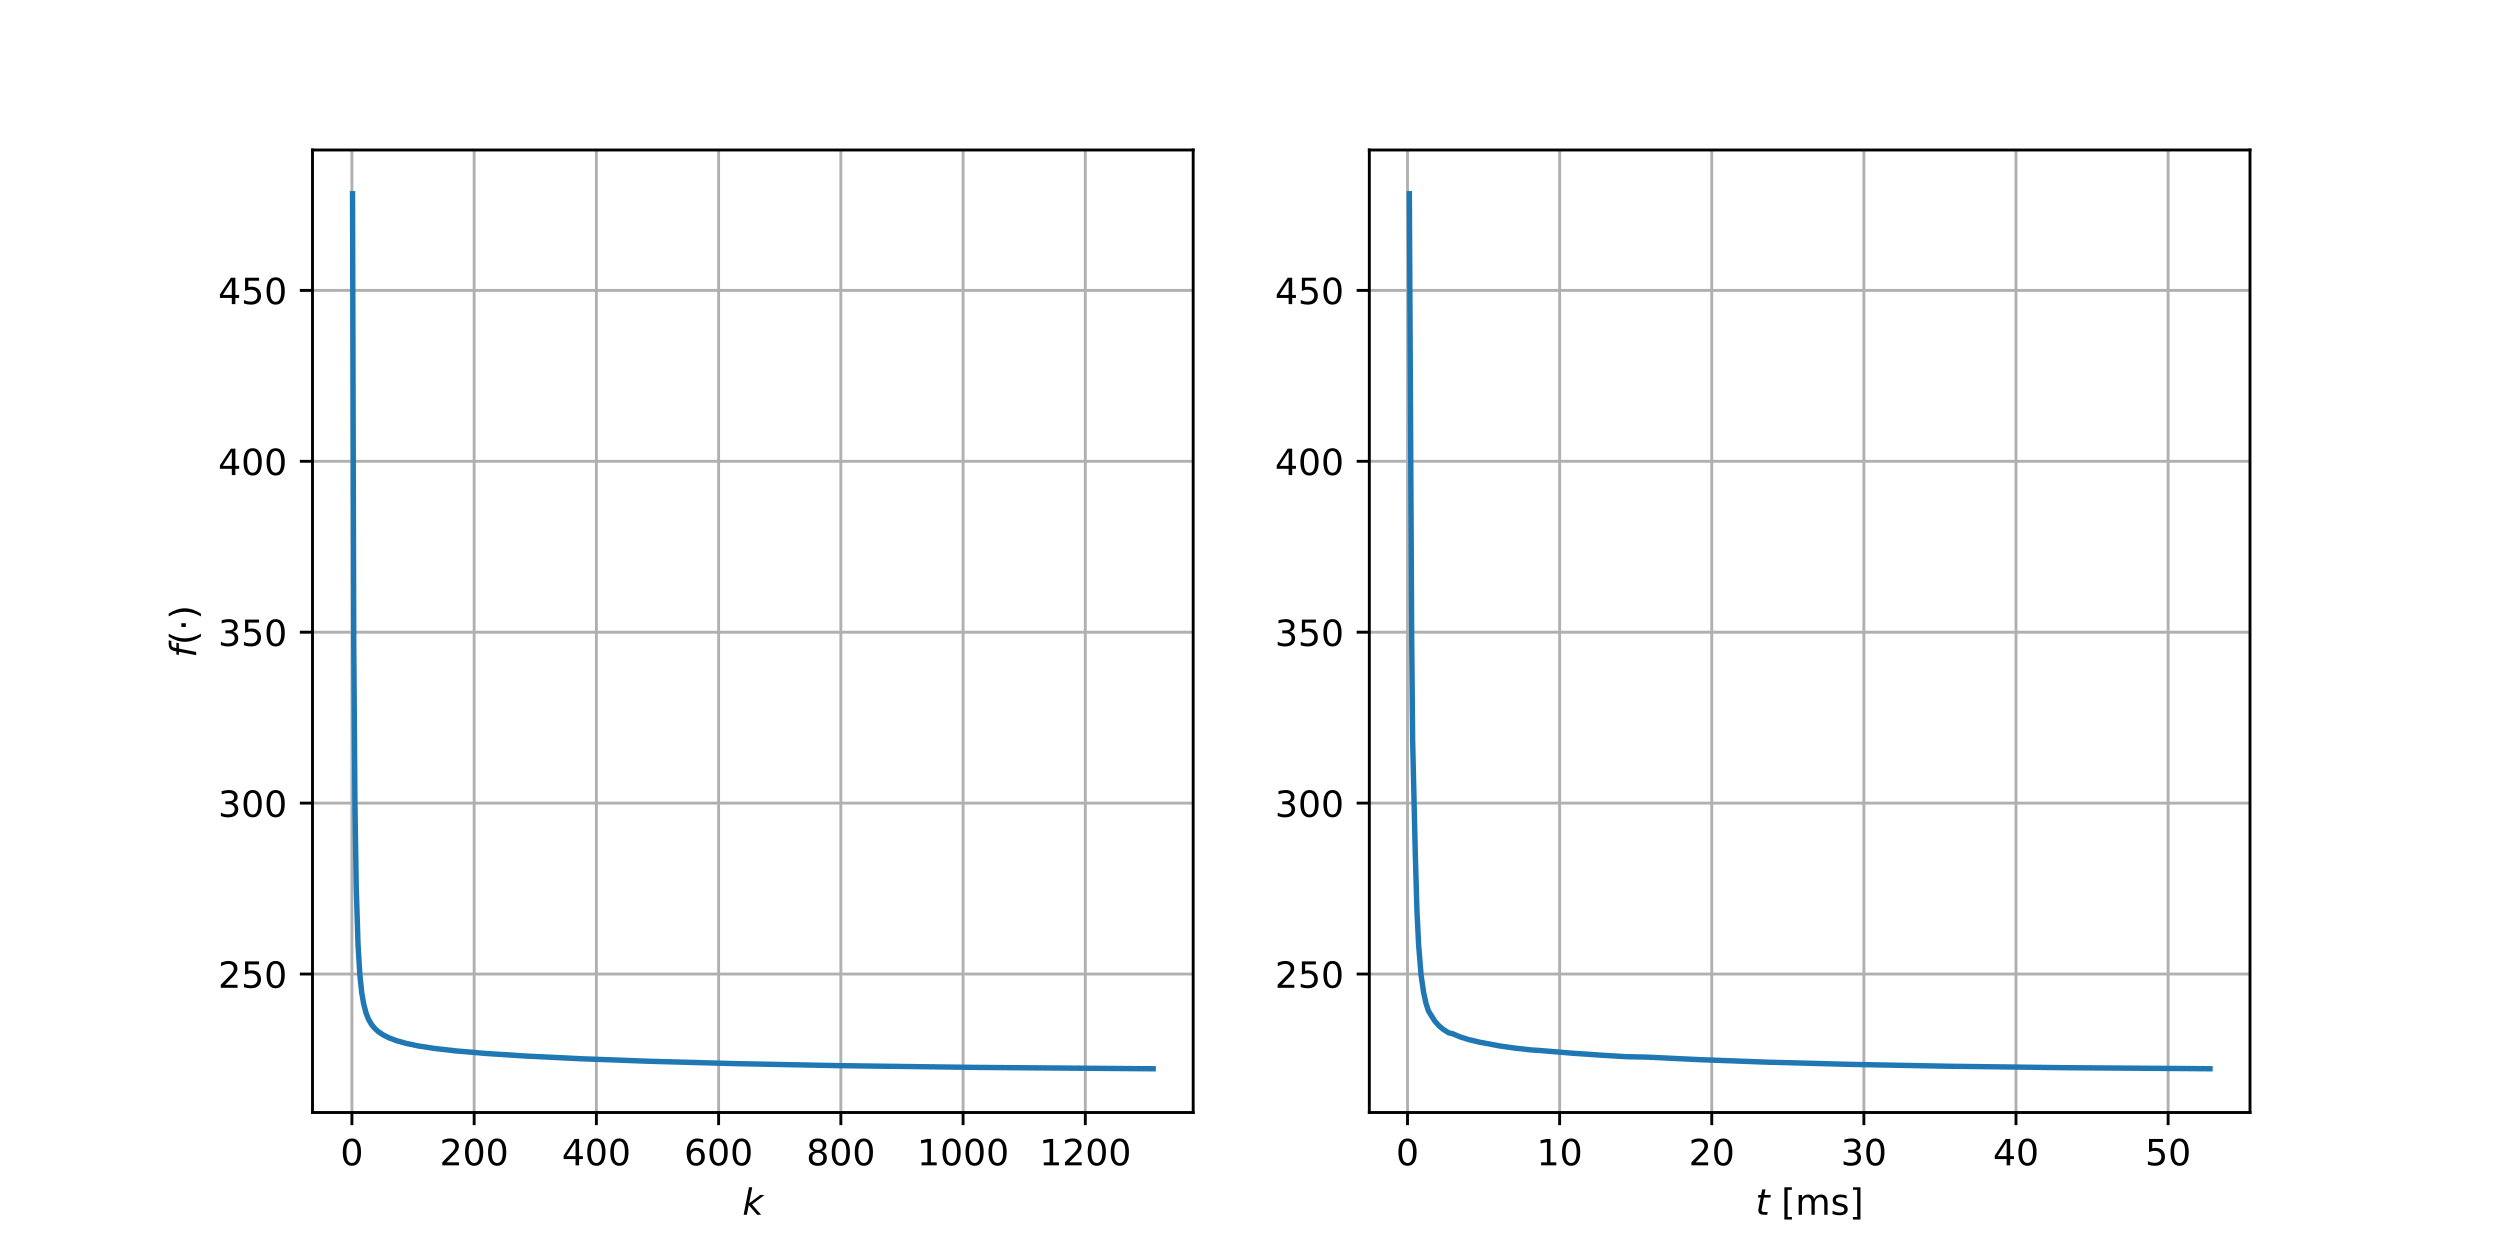
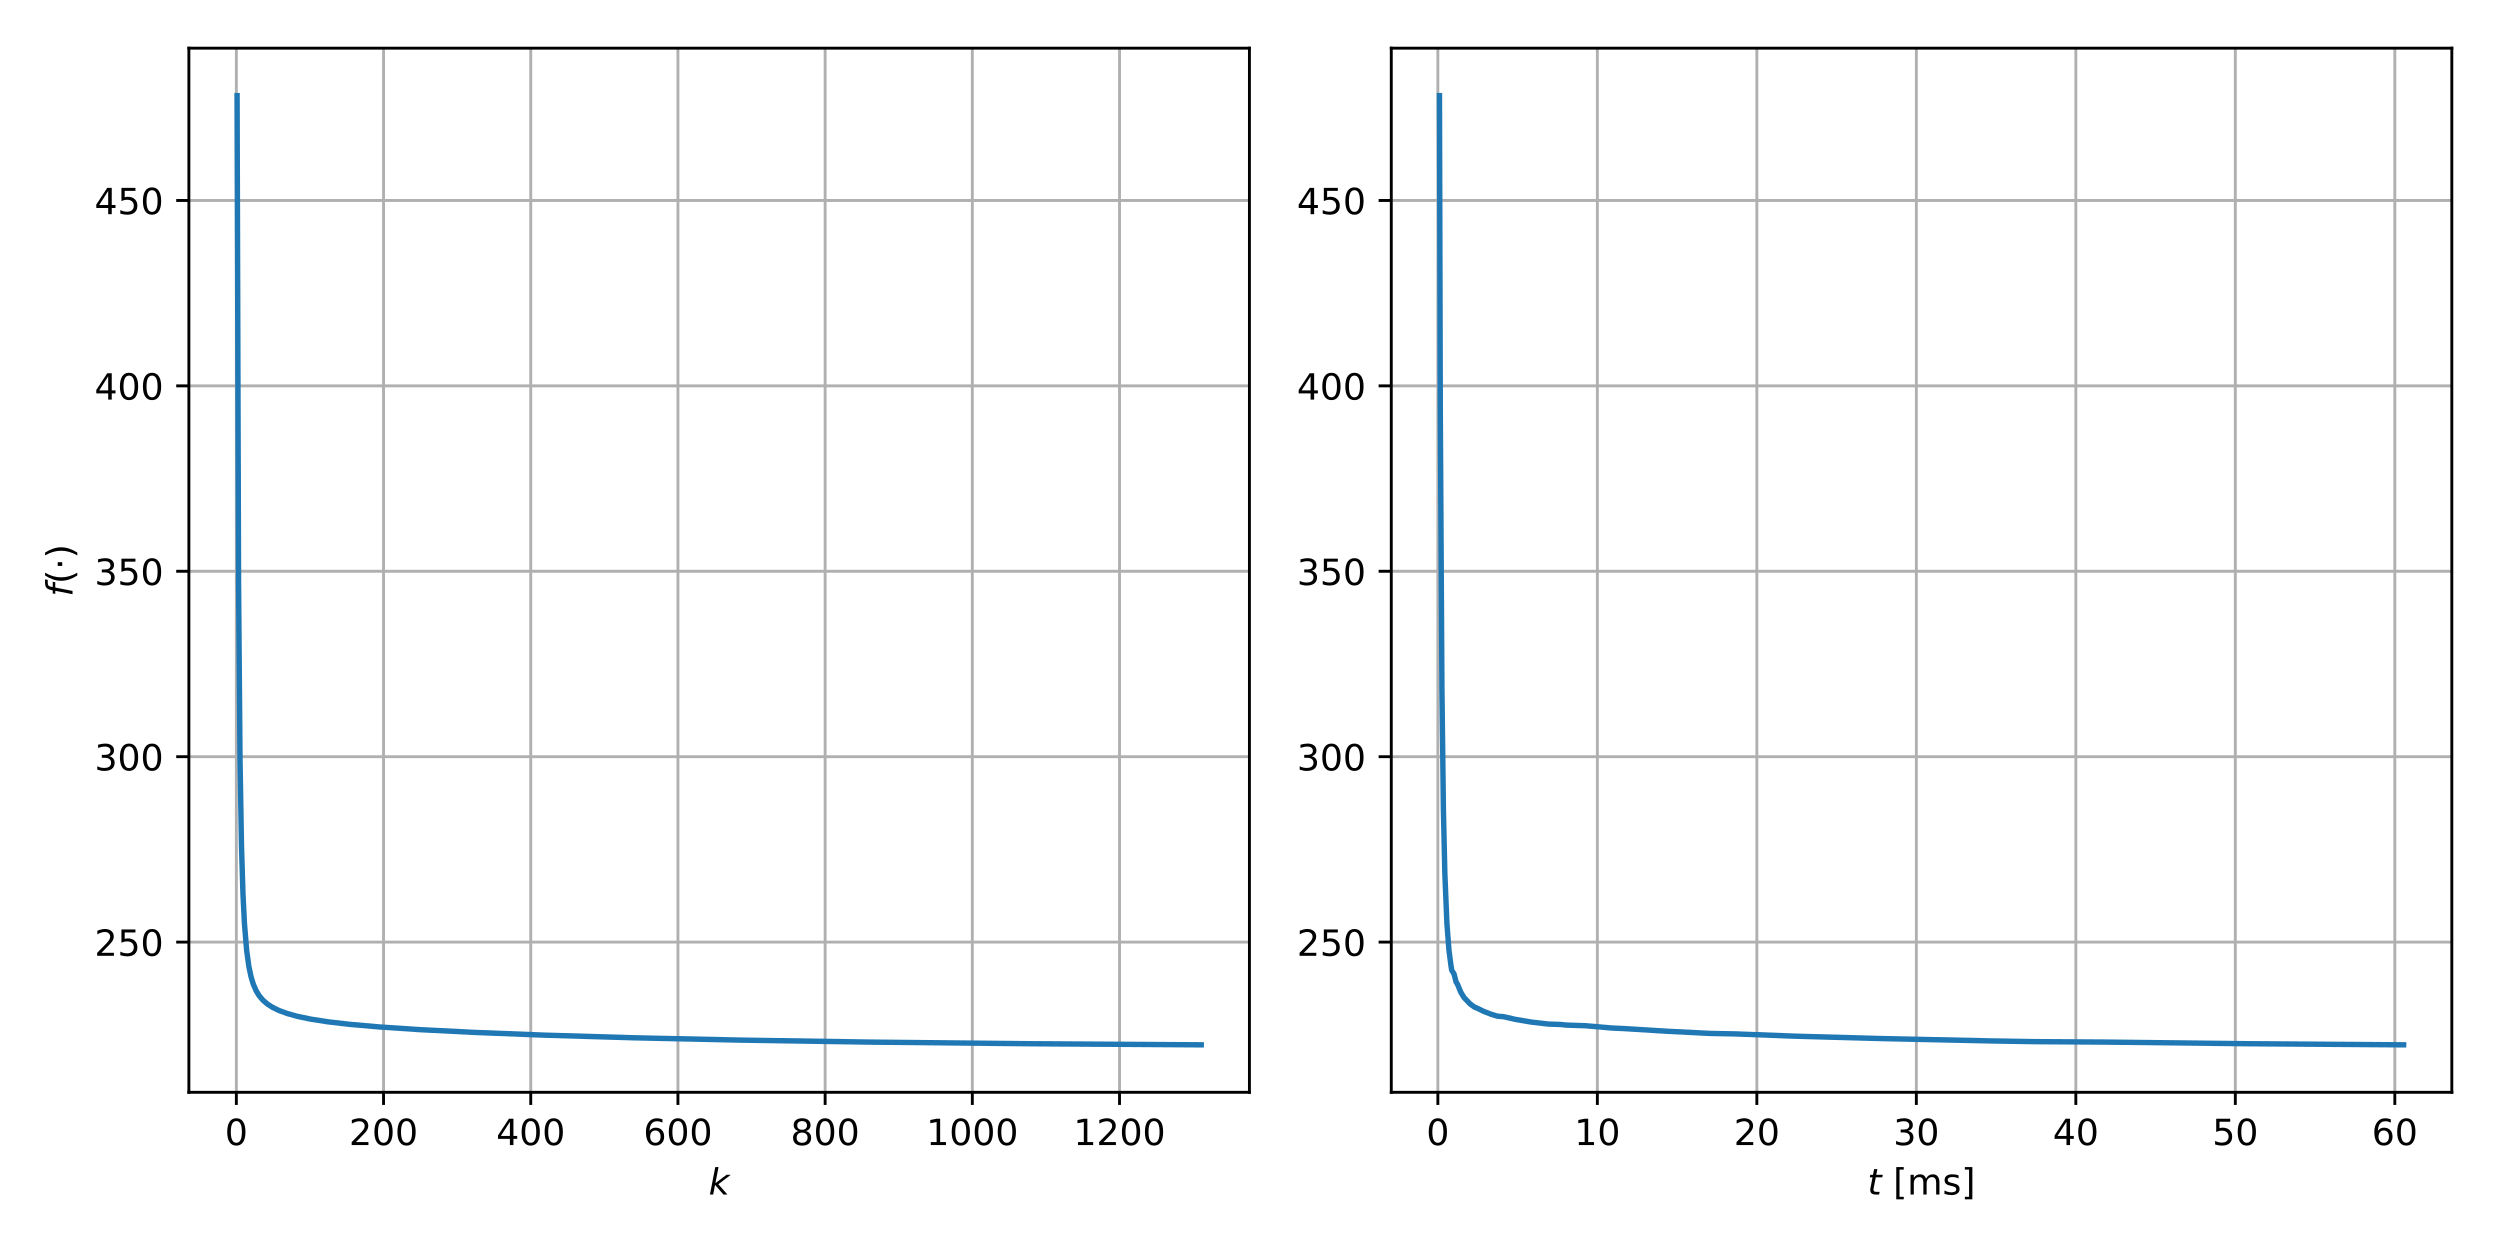
<svg xmlns="http://www.w3.org/2000/svg" xmlns:xlink="http://www.w3.org/1999/xlink" height="345.6pt" version="1.1" viewBox="0 0 691.2 345.6" width="691.2pt">
  <defs>
    <style type="text/css">
*{stroke-linecap:butt;stroke-linejoin:round;}
  </style>
  </defs>
  <g id="figure_1">
    <g id="patch_1">
      <path d="M 0 345.6  L 691.2 345.6  L 691.2 0  L 0 0  z " style="fill:#ffffff;" />
    </g>
    <g id="axes_1">
      <g id="patch_2">
-         <path d="M 86.4 307.584  L 329.891 307.584  L 329.891 41.472  L 86.4 41.472  z " style="fill:#ffffff;" />
+         <path d="M 52.22 301.998  L 345.44 301.998  L 345.44 13.32  L 52.22 13.32  z " style="fill:#ffffff;" />
      </g>
      <g id="matplotlib.axis_1">
        <g id="xtick_1">
          <g id="line2d_1">
-             <path clip-path="url(#p6aaa738e5e)" d="M 97.299 307.584  L 97.299 41.472  " style="fill:none;stroke:#b0b0b0;stroke-linecap:square;stroke-width:0.8;" />
+             <path clip-path="url(#p0665c35a1c)" d="M 65.345 301.998  L 65.345 13.32  " style="fill:none;stroke:#b0b0b0;stroke-linecap:square;stroke-width:0.8;" />
          </g>
          <g id="line2d_2">
            <defs>
-               <path d="M 0 0  L 0 3.5  " id="m0c2a66b9ca" style="stroke:#000000;stroke-width:0.8;" />
-             </defs>
-             <g>
-               <use style="stroke:#000000;stroke-width:0.8;" x="97.299" xlink:href="#m0c2a66b9ca" y="307.584" />
+               <path d="M 0 0  L 0 3.5  " id="mde5b000bc6" style="stroke:#000000;stroke-width:0.8;" />
+             </defs>
+             <g>
+               <use style="stroke:#000000;stroke-width:0.8;" x="65.345" xlink:href="#mde5b000bc6" y="301.998" />
            </g>
          </g>
          <g id="text_1">
            <defs>
              <path d="M 31.781 66.406  Q 24.172 66.406 20.328 58.906  Q 16.5 51.422 16.5 36.375  Q 16.5 21.391 20.328 13.891  Q 24.172 6.391 31.781 6.391  Q 39.453 6.391 43.281 13.891  Q 47.125 21.391 47.125 36.375  Q 47.125 51.422 43.281 58.906  Q 39.453 66.406 31.781 66.406  z M 31.781 74.219  Q 44.047 74.219 50.516 64.516  Q 56.984 54.828 56.984 36.375  Q 56.984 17.969 50.516 8.266  Q 44.047 -1.422 31.781 -1.422  Q 19.531 -1.422 13.062 8.266  Q 6.594 17.969 6.594 36.375  Q 6.594 54.828 13.062 64.516  Q 19.531 74.219 31.781 74.219  z " id="DejaVuSans-48" />
            </defs>
-             <g transform="translate(94.11755 322.1824)scale(0.1 -0.1)">
+             <g transform="translate(62.16345 316.5959)scale(0.1 -0.1)">
              <use xlink:href="#DejaVuSans-48" />
            </g>
          </g>
        </g>
        <g id="xtick_2">
          <g id="line2d_3">
-             <path clip-path="url(#p6aaa738e5e)" d="M 131.094 307.584  L 131.094 41.472  " style="fill:none;stroke:#b0b0b0;stroke-linecap:square;stroke-width:0.8;" />
+             <path clip-path="url(#p0665c35a1c)" d="M 106.041 301.998  L 106.041 13.32  " style="fill:none;stroke:#b0b0b0;stroke-linecap:square;stroke-width:0.8;" />
          </g>
          <g id="line2d_4">
            <g>
-               <use style="stroke:#000000;stroke-width:0.8;" x="131.094" xlink:href="#m0c2a66b9ca" y="307.584" />
+               <use style="stroke:#000000;stroke-width:0.8;" x="106.041" xlink:href="#mde5b000bc6" y="301.998" />
            </g>
          </g>
          <g id="text_2">
            <defs>
              <path d="M 19.188 8.297  L 53.609 8.297  L 53.609 0  L 7.328 0  L 7.328 8.297  Q 12.938 14.109 22.625 23.891  Q 32.328 33.688 34.812 36.531  Q 39.547 41.844 41.422 45.531  Q 43.312 49.219 43.312 52.781  Q 43.312 58.594 39.234 62.25  Q 35.156 65.922 28.609 65.922  Q 23.969 65.922 18.812 64.312  Q 13.672 62.703 7.812 59.422  L 7.812 69.391  Q 13.766 71.781 18.938 73  Q 24.125 74.219 28.422 74.219  Q 39.75 74.219 46.484 68.547  Q 53.219 62.891 53.219 53.422  Q 53.219 48.922 51.531 44.891  Q 49.859 40.875 45.406 35.406  Q 44.188 33.984 37.641 27.219  Q 31.109 20.453 19.188 8.297  z " id="DejaVuSans-50" />
            </defs>
-             <g transform="translate(121.5498 322.1824)scale(0.1 -0.1)">
+             <g transform="translate(96.49769 316.5959)scale(0.1 -0.1)">
              <use xlink:href="#DejaVuSans-50" />
              <use x="63.623" xlink:href="#DejaVuSans-48" />
              <use x="127.246" xlink:href="#DejaVuSans-48" />
            </g>
          </g>
        </g>
        <g id="xtick_3">
          <g id="line2d_5">
-             <path clip-path="url(#p6aaa738e5e)" d="M 164.888 307.584  L 164.888 41.472  " style="fill:none;stroke:#b0b0b0;stroke-linecap:square;stroke-width:0.8;" />
+             <path clip-path="url(#p0665c35a1c)" d="M 146.738 301.998  L 146.738 13.32  " style="fill:none;stroke:#b0b0b0;stroke-linecap:square;stroke-width:0.8;" />
          </g>
          <g id="line2d_6">
            <g>
-               <use style="stroke:#000000;stroke-width:0.8;" x="164.888" xlink:href="#m0c2a66b9ca" y="307.584" />
+               <use style="stroke:#000000;stroke-width:0.8;" x="146.738" xlink:href="#mde5b000bc6" y="301.998" />
            </g>
          </g>
          <g id="text_3">
            <defs>
              <path d="M 37.797 64.312  L 12.891 25.391  L 37.797 25.391  z M 35.203 72.906  L 47.609 72.906  L 47.609 25.391  L 58.016 25.391  L 58.016 17.188  L 47.609 17.188  L 47.609 0  L 37.797 0  L 37.797 17.188  L 4.891 17.188  L 4.891 26.703  z " id="DejaVuSans-52" />
            </defs>
-             <g transform="translate(155.3445 322.1824)scale(0.1 -0.1)">
+             <g transform="translate(137.1944 316.5959)scale(0.1 -0.1)">
              <use xlink:href="#DejaVuSans-52" />
              <use x="63.623" xlink:href="#DejaVuSans-48" />
              <use x="127.246" xlink:href="#DejaVuSans-48" />
            </g>
          </g>
        </g>
        <g id="xtick_4">
          <g id="line2d_7">
-             <path clip-path="url(#p6aaa738e5e)" d="M 198.683 307.584  L 198.683 41.472  " style="fill:none;stroke:#b0b0b0;stroke-linecap:square;stroke-width:0.8;" />
+             <path clip-path="url(#p0665c35a1c)" d="M 187.435 301.998  L 187.435 13.32  " style="fill:none;stroke:#b0b0b0;stroke-linecap:square;stroke-width:0.8;" />
          </g>
          <g id="line2d_8">
            <g>
-               <use style="stroke:#000000;stroke-width:0.8;" x="198.683" xlink:href="#m0c2a66b9ca" y="307.584" />
+               <use style="stroke:#000000;stroke-width:0.8;" x="187.435" xlink:href="#mde5b000bc6" y="301.998" />
            </g>
          </g>
          <g id="text_4">
            <defs>
              <path d="M 33.016 40.375  Q 26.375 40.375 22.484 35.828  Q 18.609 31.297 18.609 23.391  Q 18.609 15.531 22.484 10.953  Q 26.375 6.391 33.016 6.391  Q 39.656 6.391 43.531 10.953  Q 47.406 15.531 47.406 23.391  Q 47.406 31.297 43.531 35.828  Q 39.656 40.375 33.016 40.375  z M 52.594 71.297  L 52.594 62.312  Q 48.875 64.062 45.094 64.984  Q 41.312 65.922 37.594 65.922  Q 27.828 65.922 22.672 59.328  Q 17.531 52.734 16.797 39.406  Q 19.672 43.656 24.016 45.922  Q 28.375 48.188 33.594 48.188  Q 44.578 48.188 50.953 41.516  Q 57.328 34.859 57.328 23.391  Q 57.328 12.156 50.688 5.359  Q 44.047 -1.422 33.016 -1.422  Q 20.359 -1.422 13.672 8.266  Q 6.984 17.969 6.984 36.375  Q 6.984 53.656 15.188 63.938  Q 23.391 74.219 37.203 74.219  Q 40.922 74.219 44.703 73.484  Q 48.484 72.75 52.594 71.297  z " id="DejaVuSans-54" />
            </defs>
-             <g transform="translate(189.1392 322.1824)scale(0.1 -0.1)">
+             <g transform="translate(177.8912 316.5959)scale(0.1 -0.1)">
              <use xlink:href="#DejaVuSans-54" />
              <use x="63.623" xlink:href="#DejaVuSans-48" />
              <use x="127.246" xlink:href="#DejaVuSans-48" />
            </g>
          </g>
        </g>
        <g id="xtick_5">
          <g id="line2d_9">
-             <path clip-path="url(#p6aaa738e5e)" d="M 232.478 307.584  L 232.478 41.472  " style="fill:none;stroke:#b0b0b0;stroke-linecap:square;stroke-width:0.8;" />
+             <path clip-path="url(#p0665c35a1c)" d="M 228.132 301.998  L 228.132 13.32  " style="fill:none;stroke:#b0b0b0;stroke-linecap:square;stroke-width:0.8;" />
          </g>
          <g id="line2d_10">
            <g>
-               <use style="stroke:#000000;stroke-width:0.8;" x="232.478" xlink:href="#m0c2a66b9ca" y="307.584" />
+               <use style="stroke:#000000;stroke-width:0.8;" x="228.132" xlink:href="#mde5b000bc6" y="301.998" />
            </g>
          </g>
          <g id="text_5">
            <defs>
              <path d="M 31.781 34.625  Q 24.75 34.625 20.719 30.859  Q 16.703 27.094 16.703 20.516  Q 16.703 13.922 20.719 10.156  Q 24.75 6.391 31.781 6.391  Q 38.812 6.391 42.859 10.172  Q 46.922 13.969 46.922 20.516  Q 46.922 27.094 42.891 30.859  Q 38.875 34.625 31.781 34.625  z M 21.922 38.812  Q 15.578 40.375 12.031 44.719  Q 8.5 49.078 8.5 55.328  Q 8.5 64.062 14.719 69.141  Q 20.953 74.219 31.781 74.219  Q 42.672 74.219 48.875 69.141  Q 55.078 64.062 55.078 55.328  Q 55.078 49.078 51.531 44.719  Q 48 40.375 41.703 38.812  Q 48.828 37.156 52.797 32.312  Q 56.781 27.484 56.781 20.516  Q 56.781 9.906 50.312 4.234  Q 43.844 -1.422 31.781 -1.422  Q 19.734 -1.422 13.25 4.234  Q 6.781 9.906 6.781 20.516  Q 6.781 27.484 10.781 32.312  Q 14.797 37.156 21.922 38.812  z M 18.312 54.391  Q 18.312 48.734 21.844 45.562  Q 25.391 42.391 31.781 42.391  Q 38.141 42.391 41.719 45.562  Q 45.312 48.734 45.312 54.391  Q 45.312 60.062 41.719 63.234  Q 38.141 66.406 31.781 66.406  Q 25.391 66.406 21.844 63.234  Q 18.312 60.062 18.312 54.391  z " id="DejaVuSans-56" />
            </defs>
-             <g transform="translate(222.9339 322.1824)scale(0.1 -0.1)">
+             <g transform="translate(218.5879 316.5959)scale(0.1 -0.1)">
              <use xlink:href="#DejaVuSans-56" />
              <use x="63.623" xlink:href="#DejaVuSans-48" />
              <use x="127.246" xlink:href="#DejaVuSans-48" />
            </g>
          </g>
        </g>
        <g id="xtick_6">
          <g id="line2d_11">
-             <path clip-path="url(#p6aaa738e5e)" d="M 266.272 307.584  L 266.272 41.472  " style="fill:none;stroke:#b0b0b0;stroke-linecap:square;stroke-width:0.8;" />
+             <path clip-path="url(#p0665c35a1c)" d="M 268.828 301.998  L 268.828 13.32  " style="fill:none;stroke:#b0b0b0;stroke-linecap:square;stroke-width:0.8;" />
          </g>
          <g id="line2d_12">
            <g>
-               <use style="stroke:#000000;stroke-width:0.8;" x="266.272" xlink:href="#m0c2a66b9ca" y="307.584" />
+               <use style="stroke:#000000;stroke-width:0.8;" x="268.828" xlink:href="#mde5b000bc6" y="301.998" />
            </g>
          </g>
          <g id="text_6">
            <defs>
              <path d="M 12.406 8.297  L 28.516 8.297  L 28.516 63.922  L 10.984 60.406  L 10.984 69.391  L 28.422 72.906  L 38.281 72.906  L 38.281 8.297  L 54.391 8.297  L 54.391 0  L 12.406 0  z " id="DejaVuSans-49" />
            </defs>
-             <g transform="translate(253.5474 322.1824)scale(0.1 -0.1)">
+             <g transform="translate(256.1034 316.5959)scale(0.1 -0.1)">
              <use xlink:href="#DejaVuSans-49" />
              <use x="63.623" xlink:href="#DejaVuSans-48" />
              <use x="127.246" xlink:href="#DejaVuSans-48" />
              <use x="190.869" xlink:href="#DejaVuSans-48" />
            </g>
          </g>
        </g>
        <g id="xtick_7">
          <g id="line2d_13">
-             <path clip-path="url(#p6aaa738e5e)" d="M 300.067 307.584  L 300.067 41.472  " style="fill:none;stroke:#b0b0b0;stroke-linecap:square;stroke-width:0.8;" />
+             <path clip-path="url(#p0665c35a1c)" d="M 309.525 301.998  L 309.525 13.32  " style="fill:none;stroke:#b0b0b0;stroke-linecap:square;stroke-width:0.8;" />
          </g>
          <g id="line2d_14">
            <g>
-               <use style="stroke:#000000;stroke-width:0.8;" x="300.067" xlink:href="#m0c2a66b9ca" y="307.584" />
+               <use style="stroke:#000000;stroke-width:0.8;" x="309.525" xlink:href="#mde5b000bc6" y="301.998" />
            </g>
          </g>
          <g id="text_7">
-             <g transform="translate(287.3421 322.1824)scale(0.1 -0.1)">
+             <g transform="translate(296.8001 316.5959)scale(0.1 -0.1)">
              <use xlink:href="#DejaVuSans-49" />
              <use x="63.623" xlink:href="#DejaVuSans-50" />
              <use x="127.246" xlink:href="#DejaVuSans-48" />
              <use x="190.869" xlink:href="#DejaVuSans-48" />
            </g>
          </g>
        </g>
        <g id="text_8">
          <defs>
            <path d="M 18.312 75.984  L 27.297 75.984  L 18.703 31.688  L 49.516 54.688  L 61.188 54.688  L 26.812 28.516  L 51.906 0  L 41.016 0  L 17.672 26.703  L 12.5 0  L 3.516 0  z " id="DejaVuSans-Oblique-107" />
          </defs>
-           <g transform="translate(205.2455 335.8606)scale(0.1 -0.1)">
+           <g transform="translate(195.93 330.2741)scale(0.1 -0.1)">
            <use transform="translate(0 0.015625)" xlink:href="#DejaVuSans-Oblique-107" />
          </g>
        </g>
      </g>
      <g id="matplotlib.axis_2">
        <g id="ytick_1">
          <g id="line2d_15">
-             <path clip-path="url(#p6aaa738e5e)" d="M 86.4 269.3  L 329.891 269.3  " style="fill:none;stroke:#b0b0b0;stroke-linecap:square;stroke-width:0.8;" />
+             <path clip-path="url(#p0665c35a1c)" d="M 52.22 260.467  L 345.44 260.467  " style="fill:none;stroke:#b0b0b0;stroke-linecap:square;stroke-width:0.8;" />
          </g>
          <g id="line2d_16">
            <defs>
-               <path d="M 0 0  L -3.5 0  " id="mc2296535ab" style="stroke:#000000;stroke-width:0.8;" />
-             </defs>
-             <g>
-               <use style="stroke:#000000;stroke-width:0.8;" x="86.4" xlink:href="#mc2296535ab" y="269.3" />
+               <path d="M 0 0  L -3.5 0  " id="m9644344193" style="stroke:#000000;stroke-width:0.8;" />
+             </defs>
+             <g>
+               <use style="stroke:#000000;stroke-width:0.8;" x="52.22" xlink:href="#m9644344193" y="260.467" />
            </g>
          </g>
          <g id="text_9">
            <defs>
              <path d="M 10.797 72.906  L 49.516 72.906  L 49.516 64.594  L 19.828 64.594  L 19.828 46.734  Q 21.969 47.469 24.109 47.828  Q 26.266 48.188 28.422 48.188  Q 40.625 48.188 47.75 41.5  Q 54.891 34.812 54.891 23.391  Q 54.891 11.625 47.562 5.094  Q 40.234 -1.422 26.906 -1.422  Q 22.312 -1.422 17.547 -0.641  Q 12.797 0.141 7.719 1.703  L 7.719 11.625  Q 12.109 9.234 16.797 8.062  Q 21.484 6.891 26.703 6.891  Q 35.156 6.891 40.078 11.328  Q 45.016 15.766 45.016 23.391  Q 45.016 31 40.078 35.438  Q 35.156 39.891 26.703 39.891  Q 22.75 39.891 18.812 39.016  Q 14.891 38.141 10.797 36.281  z " id="DejaVuSans-53" />
            </defs>
-             <g transform="translate(60.3125 273.0992)scale(0.1 -0.1)">
+             <g transform="translate(26.1325 264.2663)scale(0.1 -0.1)">
              <use xlink:href="#DejaVuSans-50" />
              <use x="63.623" xlink:href="#DejaVuSans-53" />
              <use x="127.246" xlink:href="#DejaVuSans-48" />
            </g>
          </g>
        </g>
        <g id="ytick_2">
          <g id="line2d_17">
-             <path clip-path="url(#p6aaa738e5e)" d="M 86.4 222.047  L 329.891 222.047  " style="fill:none;stroke:#b0b0b0;stroke-linecap:square;stroke-width:0.8;" />
+             <path clip-path="url(#p0665c35a1c)" d="M 52.22 209.207  L 345.44 209.207  " style="fill:none;stroke:#b0b0b0;stroke-linecap:square;stroke-width:0.8;" />
          </g>
          <g id="line2d_18">
            <g>
-               <use style="stroke:#000000;stroke-width:0.8;" x="86.4" xlink:href="#mc2296535ab" y="222.047" />
+               <use style="stroke:#000000;stroke-width:0.8;" x="52.22" xlink:href="#m9644344193" y="209.207" />
            </g>
          </g>
          <g id="text_10">
            <defs>
              <path d="M 40.578 39.312  Q 47.656 37.797 51.625 33  Q 55.609 28.219 55.609 21.188  Q 55.609 10.406 48.188 4.484  Q 40.766 -1.422 27.094 -1.422  Q 22.516 -1.422 17.656 -0.516  Q 12.797 0.391 7.625 2.203  L 7.625 11.719  Q 11.719 9.328 16.594 8.109  Q 21.484 6.891 26.812 6.891  Q 36.078 6.891 40.938 10.547  Q 45.797 14.203 45.797 21.188  Q 45.797 27.641 41.281 31.266  Q 36.766 34.906 28.719 34.906  L 20.219 34.906  L 20.219 43.016  L 29.109 43.016  Q 36.375 43.016 40.234 45.922  Q 44.094 48.828 44.094 54.297  Q 44.094 59.906 40.109 62.906  Q 36.141 65.922 28.719 65.922  Q 24.656 65.922 20.016 65.031  Q 15.375 64.156 9.812 62.312  L 9.812 71.094  Q 15.438 72.656 20.344 73.438  Q 25.25 74.219 29.594 74.219  Q 40.828 74.219 47.359 69.109  Q 53.906 64.016 53.906 55.328  Q 53.906 49.266 50.438 45.094  Q 46.969 40.922 40.578 39.312  z " id="DejaVuSans-51" />
            </defs>
-             <g transform="translate(60.3125 225.8458)scale(0.1 -0.1)">
+             <g transform="translate(26.1325 213.006)scale(0.1 -0.1)">
              <use xlink:href="#DejaVuSans-51" />
              <use x="63.623" xlink:href="#DejaVuSans-48" />
              <use x="127.246" xlink:href="#DejaVuSans-48" />
            </g>
          </g>
        </g>
        <g id="ytick_3">
          <g id="line2d_19">
-             <path clip-path="url(#p6aaa738e5e)" d="M 86.4 174.793  L 329.891 174.793  " style="fill:none;stroke:#b0b0b0;stroke-linecap:square;stroke-width:0.8;" />
+             <path clip-path="url(#p0665c35a1c)" d="M 52.22 157.946  L 345.44 157.946  " style="fill:none;stroke:#b0b0b0;stroke-linecap:square;stroke-width:0.8;" />
          </g>
          <g id="line2d_20">
            <g>
-               <use style="stroke:#000000;stroke-width:0.8;" x="86.4" xlink:href="#mc2296535ab" y="174.793" />
+               <use style="stroke:#000000;stroke-width:0.8;" x="52.22" xlink:href="#m9644344193" y="157.946" />
            </g>
          </g>
          <g id="text_11">
-             <g transform="translate(60.3125 178.5925)scale(0.1 -0.1)">
+             <g transform="translate(26.1325 161.7457)scale(0.1 -0.1)">
              <use xlink:href="#DejaVuSans-51" />
              <use x="63.623" xlink:href="#DejaVuSans-53" />
              <use x="127.246" xlink:href="#DejaVuSans-48" />
            </g>
          </g>
        </g>
        <g id="ytick_4">
          <g id="line2d_21">
-             <path clip-path="url(#p6aaa738e5e)" d="M 86.4 127.54  L 329.891 127.54  " style="fill:none;stroke:#b0b0b0;stroke-linecap:square;stroke-width:0.8;" />
+             <path clip-path="url(#p0665c35a1c)" d="M 52.22 106.686  L 345.44 106.686  " style="fill:none;stroke:#b0b0b0;stroke-linecap:square;stroke-width:0.8;" />
          </g>
          <g id="line2d_22">
            <g>
-               <use style="stroke:#000000;stroke-width:0.8;" x="86.4" xlink:href="#mc2296535ab" y="127.54" />
+               <use style="stroke:#000000;stroke-width:0.8;" x="52.22" xlink:href="#m9644344193" y="106.686" />
            </g>
          </g>
          <g id="text_12">
-             <g transform="translate(60.3125 131.3391)scale(0.1 -0.1)">
+             <g transform="translate(26.1325 110.4854)scale(0.1 -0.1)">
              <use xlink:href="#DejaVuSans-52" />
              <use x="63.623" xlink:href="#DejaVuSans-48" />
              <use x="127.246" xlink:href="#DejaVuSans-48" />
            </g>
          </g>
        </g>
        <g id="ytick_5">
          <g id="line2d_23">
-             <path clip-path="url(#p6aaa738e5e)" d="M 86.4 80.287  L 329.891 80.287  " style="fill:none;stroke:#b0b0b0;stroke-linecap:square;stroke-width:0.8;" />
+             <path clip-path="url(#p0665c35a1c)" d="M 52.22 55.426  L 345.44 55.426  " style="fill:none;stroke:#b0b0b0;stroke-linecap:square;stroke-width:0.8;" />
          </g>
          <g id="line2d_24">
            <g>
-               <use style="stroke:#000000;stroke-width:0.8;" x="86.4" xlink:href="#mc2296535ab" y="80.287" />
+               <use style="stroke:#000000;stroke-width:0.8;" x="52.22" xlink:href="#m9644344193" y="55.426" />
            </g>
          </g>
          <g id="text_13">
-             <g transform="translate(60.3125 84.08574)scale(0.1 -0.1)">
+             <g transform="translate(26.1325 59.22509)scale(0.1 -0.1)">
              <use xlink:href="#DejaVuSans-52" />
              <use x="63.623" xlink:href="#DejaVuSans-53" />
              <use x="127.246" xlink:href="#DejaVuSans-48" />
            </g>
          </g>
        </g>
        <g id="text_14">
          <defs>
            <path d="M 47.797 75.984  L 46.391 68.5  L 37.797 68.5  Q 32.906 68.5 30.688 66.578  Q 28.469 64.656 27.391 59.516  L 26.422 54.688  L 41.219 54.688  L 39.891 47.703  L 25.094 47.703  L 15.828 0  L 6.781 0  L 16.109 47.703  L 7.516 47.703  L 8.797 54.688  L 17.391 54.688  L 18.109 58.5  Q 19.969 68.172 24.625 72.078  Q 29.297 75.984 39.312 75.984  z " id="DejaVuSans-Oblique-102" />
            <path d="M 31 75.875  Q 24.469 64.656 21.281 53.656  Q 18.109 42.672 18.109 31.391  Q 18.109 20.125 21.312 9.062  Q 24.516 -2 31 -13.188  L 23.188 -13.188  Q 15.875 -1.703 12.234 9.375  Q 8.594 20.453 8.594 31.391  Q 8.594 42.281 12.203 53.312  Q 15.828 64.359 23.188 75.875  z " id="DejaVuSans-40" />
            <path d="M 10.688 40.922  L 21 40.922  L 21 28.516  L 10.688 28.516  z " id="DejaVuSans-8901" />
            <path d="M 8.016 75.875  L 15.828 75.875  Q 23.141 64.359 26.781 53.312  Q 30.422 42.281 30.422 31.391  Q 30.422 20.453 26.781 9.375  Q 23.141 -1.703 15.828 -13.188  L 8.016 -13.188  Q 14.5 -2 17.703 9.062  Q 20.906 20.125 20.906 31.391  Q 20.906 42.672 17.703 53.656  Q 14.5 64.656 8.016 75.875  z " id="DejaVuSans-41" />
          </defs>
-           <g transform="translate(54.23281 181.828)rotate(-90)scale(0.1 -0.1)">
+           <g transform="translate(20.05281 164.9588)rotate(-90)scale(0.1 -0.1)">
            <use transform="translate(0 0.015625)" xlink:href="#DejaVuSans-Oblique-102" />
            <use transform="translate(35.20508 0.015625)" xlink:href="#DejaVuSans-40" />
            <use transform="translate(74.21875 0.015625)" xlink:href="#DejaVuSans-8901" />
            <use transform="translate(106.0059 0.015625)" xlink:href="#DejaVuSans-41" />
          </g>
        </g>
      </g>
      <g id="line2d_25">
-         <path clip-path="url(#p6aaa738e5e)" d="M 97.468 53.568  L 97.806 177.627  L 98.144 222.897  L 98.482 244.812  L 98.989 261.22  L 99.495 269.534  L 100.002 274.344  L 100.509 277.396  L 101.185 280.021  L 101.861 281.747  L 102.706 283.223  L 103.551 284.269  L 104.565 285.2  L 105.916 286.119  L 107.606 286.968  L 109.634 287.73  L 112.337 288.49  L 115.717 289.194  L 120.11 289.873  L 126.024 290.553  L 134.135 291.249  L 145.287 291.971  L 160.326 292.709  L 179.589 293.422  L 203.414 294.073  L 232.478 294.636  L 268.469 295.101  L 314.768 295.465  L 318.823 295.488  L 318.823 295.488  " style="fill:none;stroke:#1f77b4;stroke-linecap:square;stroke-width:1.5;" />
+         <path clip-path="url(#p0665c35a1c)" d="M 65.548 26.442  L 65.955 161.021  L 66.362 210.129  L 66.769 233.903  L 67.176 247.169  L 67.583 255.332  L 68.193 262.756  L 68.804 267.199  L 69.414 270.091  L 70.025 272.098  L 70.839 273.97  L 71.653 275.296  L 72.67 276.505  L 73.891 277.566  L 75.315 278.49  L 77.147 279.385  L 79.385 280.21  L 82.234 281.004  L 85.897 281.769  L 90.577 282.5  L 96.681 283.212  L 104.821 283.927  L 116.012 284.672  L 131.07 285.438  L 150.604 286.2  L 175.022 286.922  L 204.731 287.569  L 240.748 288.122  L 285.311 288.575  L 332.112 288.876  L 332.112 288.876  " style="fill:none;stroke:#1f77b4;stroke-linecap:square;stroke-width:1.5;" />
      </g>
      <g id="patch_3">
-         <path d="M 86.4 307.584  L 86.4 41.472  " style="fill:none;stroke:#000000;stroke-linecap:square;stroke-linejoin:miter;stroke-width:0.8;" />
+         <path d="M 52.22 301.998  L 52.22 13.32  " style="fill:none;stroke:#000000;stroke-linecap:square;stroke-linejoin:miter;stroke-width:0.8;" />
      </g>
      <g id="patch_4">
-         <path d="M 329.891 307.584  L 329.891 41.472  " style="fill:none;stroke:#000000;stroke-linecap:square;stroke-linejoin:miter;stroke-width:0.8;" />
+         <path d="M 345.44 301.998  L 345.44 13.32  " style="fill:none;stroke:#000000;stroke-linecap:square;stroke-linejoin:miter;stroke-width:0.8;" />
      </g>
      <g id="patch_5">
-         <path d="M 86.4 307.584  L 329.891 307.584  " style="fill:none;stroke:#000000;stroke-linecap:square;stroke-linejoin:miter;stroke-width:0.8;" />
+         <path d="M 52.22 301.998  L 345.44 301.998  " style="fill:none;stroke:#000000;stroke-linecap:square;stroke-linejoin:miter;stroke-width:0.8;" />
      </g>
      <g id="patch_6">
-         <path d="M 86.4 41.472  L 329.891 41.472  " style="fill:none;stroke:#000000;stroke-linecap:square;stroke-linejoin:miter;stroke-width:0.8;" />
+         <path d="M 52.22 13.32  L 345.44 13.32  " style="fill:none;stroke:#000000;stroke-linecap:square;stroke-linejoin:miter;stroke-width:0.8;" />
      </g>
    </g>
    <g id="axes_2">
      <g id="patch_7">
-         <path d="M 378.589 307.584  L 622.08 307.584  L 622.08 41.472  L 378.589 41.472  z " style="fill:#ffffff;" />
+         <path d="M 384.66 301.998  L 677.88 301.998  L 677.88 13.32  L 384.66 13.32  z " style="fill:#ffffff;" />
      </g>
      <g id="matplotlib.axis_3">
        <g id="xtick_8">
          <g id="line2d_26">
-             <path clip-path="url(#pe85ee4fc39)" d="M 389.15 307.584  L 389.15 41.472  " style="fill:none;stroke:#b0b0b0;stroke-linecap:square;stroke-width:0.8;" />
+             <path clip-path="url(#p29e0bd1958)" d="M 397.54 301.998  L 397.54 13.32  " style="fill:none;stroke:#b0b0b0;stroke-linecap:square;stroke-width:0.8;" />
          </g>
          <g id="line2d_27">
            <g>
-               <use style="stroke:#000000;stroke-width:0.8;" x="389.15" xlink:href="#m0c2a66b9ca" y="307.584" />
+               <use style="stroke:#000000;stroke-width:0.8;" x="397.54" xlink:href="#mde5b000bc6" y="301.998" />
            </g>
          </g>
          <g id="text_15">
-             <g transform="translate(385.9687 322.1824)scale(0.1 -0.1)">
+             <g transform="translate(394.3591 316.5959)scale(0.1 -0.1)">
              <use xlink:href="#DejaVuSans-48" />
            </g>
          </g>
        </g>
        <g id="xtick_9">
          <g id="line2d_28">
-             <path clip-path="url(#pe85ee4fc39)" d="M 431.208 307.584  L 431.208 41.472  " style="fill:none;stroke:#b0b0b0;stroke-linecap:square;stroke-width:0.8;" />
+             <path clip-path="url(#p29e0bd1958)" d="M 441.637 301.998  L 441.637 13.32  " style="fill:none;stroke:#b0b0b0;stroke-linecap:square;stroke-width:0.8;" />
          </g>
          <g id="line2d_29">
            <g>
-               <use style="stroke:#000000;stroke-width:0.8;" x="431.208" xlink:href="#m0c2a66b9ca" y="307.584" />
+               <use style="stroke:#000000;stroke-width:0.8;" x="441.637" xlink:href="#mde5b000bc6" y="301.998" />
            </g>
          </g>
          <g id="text_16">
-             <g transform="translate(424.8456 322.1824)scale(0.1 -0.1)">
+             <g transform="translate(435.2743 316.5959)scale(0.1 -0.1)">
              <use xlink:href="#DejaVuSans-49" />
              <use x="63.623" xlink:href="#DejaVuSans-48" />
            </g>
          </g>
        </g>
        <g id="xtick_10">
          <g id="line2d_30">
-             <path clip-path="url(#pe85ee4fc39)" d="M 473.266 307.584  L 473.266 41.472  " style="fill:none;stroke:#b0b0b0;stroke-linecap:square;stroke-width:0.8;" />
+             <path clip-path="url(#p29e0bd1958)" d="M 485.733 301.998  L 485.733 13.32  " style="fill:none;stroke:#b0b0b0;stroke-linecap:square;stroke-width:0.8;" />
          </g>
          <g id="line2d_31">
            <g>
-               <use style="stroke:#000000;stroke-width:0.8;" x="473.266" xlink:href="#m0c2a66b9ca" y="307.584" />
+               <use style="stroke:#000000;stroke-width:0.8;" x="485.733" xlink:href="#mde5b000bc6" y="301.998" />
            </g>
          </g>
          <g id="text_17">
-             <g transform="translate(466.9038 322.1824)scale(0.1 -0.1)">
+             <g transform="translate(479.3707 316.5959)scale(0.1 -0.1)">
              <use xlink:href="#DejaVuSans-50" />
              <use x="63.623" xlink:href="#DejaVuSans-48" />
            </g>
          </g>
        </g>
        <g id="xtick_11">
          <g id="line2d_32">
-             <path clip-path="url(#pe85ee4fc39)" d="M 515.324 307.584  L 515.324 41.472  " style="fill:none;stroke:#b0b0b0;stroke-linecap:square;stroke-width:0.8;" />
+             <path clip-path="url(#p29e0bd1958)" d="M 529.83 301.998  L 529.83 13.32  " style="fill:none;stroke:#b0b0b0;stroke-linecap:square;stroke-width:0.8;" />
          </g>
          <g id="line2d_33">
            <g>
-               <use style="stroke:#000000;stroke-width:0.8;" x="515.324" xlink:href="#m0c2a66b9ca" y="307.584" />
+               <use style="stroke:#000000;stroke-width:0.8;" x="529.83" xlink:href="#mde5b000bc6" y="301.998" />
            </g>
          </g>
          <g id="text_18">
-             <g transform="translate(508.962 322.1824)scale(0.1 -0.1)">
+             <g transform="translate(523.4671 316.5959)scale(0.1 -0.1)">
              <use xlink:href="#DejaVuSans-51" />
              <use x="63.623" xlink:href="#DejaVuSans-48" />
            </g>
          </g>
        </g>
        <g id="xtick_12">
          <g id="line2d_34">
-             <path clip-path="url(#pe85ee4fc39)" d="M 557.383 307.584  L 557.383 41.472  " style="fill:none;stroke:#b0b0b0;stroke-linecap:square;stroke-width:0.8;" />
+             <path clip-path="url(#p29e0bd1958)" d="M 573.926 301.998  L 573.926 13.32  " style="fill:none;stroke:#b0b0b0;stroke-linecap:square;stroke-width:0.8;" />
          </g>
          <g id="line2d_35">
            <g>
-               <use style="stroke:#000000;stroke-width:0.8;" x="557.383" xlink:href="#m0c2a66b9ca" y="307.584" />
+               <use style="stroke:#000000;stroke-width:0.8;" x="573.926" xlink:href="#mde5b000bc6" y="301.998" />
            </g>
          </g>
          <g id="text_19">
-             <g transform="translate(551.0201 322.1824)scale(0.1 -0.1)">
+             <g transform="translate(567.5635 316.5959)scale(0.1 -0.1)">
              <use xlink:href="#DejaVuSans-52" />
              <use x="63.623" xlink:href="#DejaVuSans-48" />
            </g>
          </g>
        </g>
        <g id="xtick_13">
          <g id="line2d_36">
-             <path clip-path="url(#pe85ee4fc39)" d="M 599.441 307.584  L 599.441 41.472  " style="fill:none;stroke:#b0b0b0;stroke-linecap:square;stroke-width:0.8;" />
+             <path clip-path="url(#p29e0bd1958)" d="M 618.022 301.998  L 618.022 13.32  " style="fill:none;stroke:#b0b0b0;stroke-linecap:square;stroke-width:0.8;" />
          </g>
          <g id="line2d_37">
            <g>
-               <use style="stroke:#000000;stroke-width:0.8;" x="599.441" xlink:href="#m0c2a66b9ca" y="307.584" />
+               <use style="stroke:#000000;stroke-width:0.8;" x="618.022" xlink:href="#mde5b000bc6" y="301.998" />
            </g>
          </g>
          <g id="text_20">
-             <g transform="translate(593.0783 322.1824)scale(0.1 -0.1)">
+             <g transform="translate(611.6599 316.5959)scale(0.1 -0.1)">
              <use xlink:href="#DejaVuSans-53" />
              <use x="63.623" xlink:href="#DejaVuSans-48" />
            </g>
          </g>
        </g>
-         <g id="text_21">
+         <g id="xtick_14">
+           <g id="line2d_38">
+             <path clip-path="url(#p29e0bd1958)" d="M 662.119 301.998  L 662.119 13.32  " style="fill:none;stroke:#b0b0b0;stroke-linecap:square;stroke-width:0.8;" />
+           </g>
+           <g id="line2d_39">
+             <g>
+               <use style="stroke:#000000;stroke-width:0.8;" x="662.119" xlink:href="#mde5b000bc6" y="301.998" />
+             </g>
+           </g>
+           <g id="text_21">
+             <g transform="translate(655.7563 316.5959)scale(0.1 -0.1)">
+               <use xlink:href="#DejaVuSans-54" />
+               <use x="63.623" xlink:href="#DejaVuSans-48" />
+             </g>
+           </g>
+         </g>
+         <g id="text_22">
          <defs>
            <path d="M 42.281 54.688  L 40.922 47.703  L 23 47.703  L 17.188 18.016  Q 16.891 16.359 16.75 15.234  Q 16.609 14.109 16.609 13.484  Q 16.609 10.359 18.484 8.938  Q 20.359 7.516 24.516 7.516  L 33.594 7.516  L 32.078 0  L 23.484 0  Q 15.484 0 11.547 3.125  Q 7.625 6.25 7.625 12.594  Q 7.625 13.719 7.766 15.062  Q 7.906 16.406 8.203 18.016  L 14.016 47.703  L 6.391 47.703  L 7.812 54.688  L 15.281 54.688  L 18.312 70.219  L 27.297 70.219  L 24.312 54.688  z " id="DejaVuSans-Oblique-116" />
            <path id="DejaVuSans-32" />
            <path d="M 8.594 75.984  L 29.297 75.984  L 29.297 69  L 17.578 69  L 17.578 -6.203  L 29.297 -6.203  L 29.297 -13.188  L 8.594 -13.188  z " id="DejaVuSans-91" />
            <path d="M 52 44.188  Q 55.375 50.25 60.062 53.125  Q 64.75 56 71.094 56  Q 79.641 56 84.281 50.016  Q 88.922 44.047 88.922 33.016  L 88.922 0  L 79.891 0  L 79.891 32.719  Q 79.891 40.578 77.094 44.375  Q 74.312 48.188 68.609 48.188  Q 61.625 48.188 57.562 43.547  Q 53.516 38.922 53.516 30.906  L 53.516 0  L 44.484 0  L 44.484 32.719  Q 44.484 40.625 41.703 44.406  Q 38.922 48.188 33.109 48.188  Q 26.219 48.188 22.156 43.531  Q 18.109 38.875 18.109 30.906  L 18.109 0  L 9.078 0  L 9.078 54.688  L 18.109 54.688  L 18.109 46.188  Q 21.188 51.219 25.484 53.609  Q 29.781 56 35.688 56  Q 41.656 56 45.828 52.969  Q 50 49.953 52 44.188  z " id="DejaVuSans-109" />
            <path d="M 44.281 53.078  L 44.281 44.578  Q 40.484 46.531 36.375 47.5  Q 32.281 48.484 27.875 48.484  Q 21.188 48.484 17.844 46.438  Q 14.5 44.391 14.5 40.281  Q 14.5 37.156 16.891 35.375  Q 19.281 33.594 26.516 31.984  L 29.594 31.297  Q 39.156 29.25 43.188 25.516  Q 47.219 21.781 47.219 15.094  Q 47.219 7.469 41.188 3.016  Q 35.156 -1.422 24.609 -1.422  Q 20.219 -1.422 15.453 -0.562  Q 10.688 0.297 5.422 2  L 5.422 11.281  Q 10.406 8.688 15.234 7.391  Q 20.062 6.109 24.812 6.109  Q 31.156 6.109 34.562 8.281  Q 37.984 10.453 37.984 14.406  Q 37.984 18.062 35.516 20.016  Q 33.062 21.969 24.703 23.781  L 21.578 24.516  Q 13.234 26.266 9.516 29.906  Q 5.812 33.547 5.812 39.891  Q 5.812 47.609 11.281 51.797  Q 16.75 56 26.812 56  Q 31.781 56 36.172 55.266  Q 40.578 54.547 44.281 53.078  z " id="DejaVuSans-115" />
            <path d="M 30.422 75.984  L 30.422 -13.188  L 9.719 -13.188  L 9.719 -6.203  L 21.391 -6.203  L 21.391 69  L 9.719 69  L 9.719 75.984  z " id="DejaVuSans-93" />
          </defs>
-           <g transform="translate(485.3845 335.8606)scale(0.1 -0.1)">
+           <g transform="translate(516.32 330.2741)scale(0.1 -0.1)">
            <use transform="translate(0 0.015625)" xlink:href="#DejaVuSans-Oblique-116" />
            <use transform="translate(39.20898 0.015625)" xlink:href="#DejaVuSans-32" />
            <use transform="translate(70.99609 0.015625)" xlink:href="#DejaVuSans-91" />
            <use transform="translate(110.0098 0.015625)" xlink:href="#DejaVuSans-109" />
            <use transform="translate(207.4219 0.015625)" xlink:href="#DejaVuSans-115" />
            <use transform="translate(259.5215 0.015625)" xlink:href="#DejaVuSans-93" />
          </g>
        </g>
      </g>
      <g id="matplotlib.axis_4">
        <g id="ytick_6">
-           <g id="line2d_38">
-             <path clip-path="url(#pe85ee4fc39)" d="M 378.589 269.3  L 622.08 269.3  " style="fill:none;stroke:#b0b0b0;stroke-linecap:square;stroke-width:0.8;" />
-           </g>
-           <g id="line2d_39">
-             <g>
-               <use style="stroke:#000000;stroke-width:0.8;" x="378.589" xlink:href="#mc2296535ab" y="269.3" />
-             </g>
-           </g>
-           <g id="text_22">
-             <g transform="translate(352.5016 273.0992)scale(0.1 -0.1)">
+           <g id="line2d_40">
+             <path clip-path="url(#p29e0bd1958)" d="M 384.66 260.467  L 677.88 260.467  " style="fill:none;stroke:#b0b0b0;stroke-linecap:square;stroke-width:0.8;" />
+           </g>
+           <g id="line2d_41">
+             <g>
+               <use style="stroke:#000000;stroke-width:0.8;" x="384.66" xlink:href="#m9644344193" y="260.467" />
+             </g>
+           </g>
+           <g id="text_23">
+             <g transform="translate(358.5725 264.2663)scale(0.1 -0.1)">
              <use xlink:href="#DejaVuSans-50" />
              <use x="63.623" xlink:href="#DejaVuSans-53" />
              <use x="127.246" xlink:href="#DejaVuSans-48" />
            </g>
          </g>
        </g>
        <g id="ytick_7">
-           <g id="line2d_40">
-             <path clip-path="url(#pe85ee4fc39)" d="M 378.589 222.047  L 622.08 222.047  " style="fill:none;stroke:#b0b0b0;stroke-linecap:square;stroke-width:0.8;" />
-           </g>
-           <g id="line2d_41">
-             <g>
-               <use style="stroke:#000000;stroke-width:0.8;" x="378.589" xlink:href="#mc2296535ab" y="222.047" />
-             </g>
-           </g>
-           <g id="text_23">
-             <g transform="translate(352.5016 225.8458)scale(0.1 -0.1)">
+           <g id="line2d_42">
+             <path clip-path="url(#p29e0bd1958)" d="M 384.66 209.207  L 677.88 209.207  " style="fill:none;stroke:#b0b0b0;stroke-linecap:square;stroke-width:0.8;" />
+           </g>
+           <g id="line2d_43">
+             <g>
+               <use style="stroke:#000000;stroke-width:0.8;" x="384.66" xlink:href="#m9644344193" y="209.207" />
+             </g>
+           </g>
+           <g id="text_24">
+             <g transform="translate(358.5725 213.006)scale(0.1 -0.1)">
              <use xlink:href="#DejaVuSans-51" />
              <use x="63.623" xlink:href="#DejaVuSans-48" />
              <use x="127.246" xlink:href="#DejaVuSans-48" />
            </g>
          </g>
        </g>
        <g id="ytick_8">
-           <g id="line2d_42">
-             <path clip-path="url(#pe85ee4fc39)" d="M 378.589 174.793  L 622.08 174.793  " style="fill:none;stroke:#b0b0b0;stroke-linecap:square;stroke-width:0.8;" />
-           </g>
-           <g id="line2d_43">
-             <g>
-               <use style="stroke:#000000;stroke-width:0.8;" x="378.589" xlink:href="#mc2296535ab" y="174.793" />
-             </g>
-           </g>
-           <g id="text_24">
-             <g transform="translate(352.5016 178.5925)scale(0.1 -0.1)">
+           <g id="line2d_44">
+             <path clip-path="url(#p29e0bd1958)" d="M 384.66 157.946  L 677.88 157.946  " style="fill:none;stroke:#b0b0b0;stroke-linecap:square;stroke-width:0.8;" />
+           </g>
+           <g id="line2d_45">
+             <g>
+               <use style="stroke:#000000;stroke-width:0.8;" x="384.66" xlink:href="#m9644344193" y="157.946" />
+             </g>
+           </g>
+           <g id="text_25">
+             <g transform="translate(358.5725 161.7457)scale(0.1 -0.1)">
              <use xlink:href="#DejaVuSans-51" />
              <use x="63.623" xlink:href="#DejaVuSans-53" />
              <use x="127.246" xlink:href="#DejaVuSans-48" />
            </g>
          </g>
        </g>
        <g id="ytick_9">
-           <g id="line2d_44">
-             <path clip-path="url(#pe85ee4fc39)" d="M 378.589 127.54  L 622.08 127.54  " style="fill:none;stroke:#b0b0b0;stroke-linecap:square;stroke-width:0.8;" />
-           </g>
-           <g id="line2d_45">
-             <g>
-               <use style="stroke:#000000;stroke-width:0.8;" x="378.589" xlink:href="#mc2296535ab" y="127.54" />
-             </g>
-           </g>
-           <g id="text_25">
-             <g transform="translate(352.5016 131.3391)scale(0.1 -0.1)">
+           <g id="line2d_46">
+             <path clip-path="url(#p29e0bd1958)" d="M 384.66 106.686  L 677.88 106.686  " style="fill:none;stroke:#b0b0b0;stroke-linecap:square;stroke-width:0.8;" />
+           </g>
+           <g id="line2d_47">
+             <g>
+               <use style="stroke:#000000;stroke-width:0.8;" x="384.66" xlink:href="#m9644344193" y="106.686" />
+             </g>
+           </g>
+           <g id="text_26">
+             <g transform="translate(358.5725 110.4854)scale(0.1 -0.1)">
              <use xlink:href="#DejaVuSans-52" />
              <use x="63.623" xlink:href="#DejaVuSans-48" />
              <use x="127.246" xlink:href="#DejaVuSans-48" />
            </g>
          </g>
        </g>
        <g id="ytick_10">
-           <g id="line2d_46">
-             <path clip-path="url(#pe85ee4fc39)" d="M 378.589 80.287  L 622.08 80.287  " style="fill:none;stroke:#b0b0b0;stroke-linecap:square;stroke-width:0.8;" />
-           </g>
-           <g id="line2d_47">
-             <g>
-               <use style="stroke:#000000;stroke-width:0.8;" x="378.589" xlink:href="#mc2296535ab" y="80.287" />
-             </g>
-           </g>
-           <g id="text_26">
-             <g transform="translate(352.5016 84.08574)scale(0.1 -0.1)">
+           <g id="line2d_48">
+             <path clip-path="url(#p29e0bd1958)" d="M 384.66 55.426  L 677.88 55.426  " style="fill:none;stroke:#b0b0b0;stroke-linecap:square;stroke-width:0.8;" />
+           </g>
+           <g id="line2d_49">
+             <g>
+               <use style="stroke:#000000;stroke-width:0.8;" x="384.66" xlink:href="#m9644344193" y="55.426" />
+             </g>
+           </g>
+           <g id="text_27">
+             <g transform="translate(358.5725 59.22509)scale(0.1 -0.1)">
              <use xlink:href="#DejaVuSans-52" />
              <use x="63.623" xlink:href="#DejaVuSans-53" />
              <use x="127.246" xlink:href="#DejaVuSans-48" />
            </g>
          </g>
        </g>
      </g>
-       <g id="line2d_48">
-         <path clip-path="url(#pe85ee4fc39)" d="M 389.657 53.568  L 390.314 177.627  L 390.567 204.759  L 391.286 235.59  L 391.754 251.725  L 392.218 261.22  L 392.897 269.534  L 393.591 274.344  L 394.258 277.396  L 394.933 279.472  L 395.84 280.966  L 396.762 282.406  L 397.916 283.68  L 399.047 284.611  L 400.382 285.457  L 400.611 285.578  L 401.621 285.806  L 403.627 286.658  L 405.866 287.376  L 409.058 288.139  L 414.696 289.194  L 419.197 289.828  L 423.132 290.267  L 425.352 290.414  L 435.327 291.236  L 443.586 291.793  L 449.718 292.155  L 455.448 292.277  L 469.556 292.957  L 488.624 293.668  L 511.76 294.283  L 539.025 294.798  L 571.822 295.207  L 610.565 295.485  L 611.012 295.488  L 611.012 295.488  " style="fill:none;stroke:#1f77b4;stroke-linecap:square;stroke-width:1.5;" />
+       <g id="line2d_50">
+         <path clip-path="url(#p29e0bd1958)" d="M 397.988 26.442  L 398.215 114.072  L 398.665 190.454  L 399.074 223.898  L 399.467 241.401  L 400.042 255.332  L 400.613 262.756  L 401.195 267.199  L 401.381 268.293  L 402.002 269.249  L 402.579 271.502  L 402.959 272.098  L 403.886 274.342  L 404.796 275.827  L 406.463 277.566  L 407.738 278.49  L 408.36 278.712  L 410.22 279.633  L 412.382 280.46  L 414.016 280.954  L 415.735 281.1  L 418.998 281.842  L 423.348 282.581  L 426.549 282.951  L 427.991 283.128  L 431.499 283.253  L 432.943 283.41  L 438.348 283.594  L 445.765 284.236  L 448.879 284.372  L 461.074 285.132  L 472.875 285.724  L 479.745 285.853  L 495.959 286.471  L 501.081 286.617  L 520.318 287.144  L 551.061 287.806  L 562.8 287.995  L 581.956 288.114  L 621.372 288.566  L 664.552 288.876  L 664.552 288.876  " style="fill:none;stroke:#1f77b4;stroke-linecap:square;stroke-width:1.5;" />
      </g>
      <g id="patch_8">
-         <path d="M 378.589 307.584  L 378.589 41.472  " style="fill:none;stroke:#000000;stroke-linecap:square;stroke-linejoin:miter;stroke-width:0.8;" />
+         <path d="M 384.66 301.998  L 384.66 13.32  " style="fill:none;stroke:#000000;stroke-linecap:square;stroke-linejoin:miter;stroke-width:0.8;" />
      </g>
      <g id="patch_9">
-         <path d="M 622.08 307.584  L 622.08 41.472  " style="fill:none;stroke:#000000;stroke-linecap:square;stroke-linejoin:miter;stroke-width:0.8;" />
+         <path d="M 677.88 301.998  L 677.88 13.32  " style="fill:none;stroke:#000000;stroke-linecap:square;stroke-linejoin:miter;stroke-width:0.8;" />
      </g>
      <g id="patch_10">
-         <path d="M 378.589 307.584  L 622.08 307.584  " style="fill:none;stroke:#000000;stroke-linecap:square;stroke-linejoin:miter;stroke-width:0.8;" />
+         <path d="M 384.66 301.998  L 677.88 301.998  " style="fill:none;stroke:#000000;stroke-linecap:square;stroke-linejoin:miter;stroke-width:0.8;" />
      </g>
      <g id="patch_11">
-         <path d="M 378.589 41.472  L 622.08 41.472  " style="fill:none;stroke:#000000;stroke-linecap:square;stroke-linejoin:miter;stroke-width:0.8;" />
+         <path d="M 384.66 13.32  L 677.88 13.32  " style="fill:none;stroke:#000000;stroke-linecap:square;stroke-linejoin:miter;stroke-width:0.8;" />
      </g>
    </g>
  </g>
  <defs>
-     <clipPath id="p6aaa738e5e">
-       <rect height="266.112" width="243.491" x="86.4" y="41.472" />
+     <clipPath id="p0665c35a1c">
+       <rect height="288.678" width="293.22" x="52.22" y="13.32" />
    </clipPath>
-     <clipPath id="pe85ee4fc39">
-       <rect height="266.112" width="243.491" x="378.589" y="41.472" />
+     <clipPath id="p29e0bd1958">
+       <rect height="288.678" width="293.22" x="384.66" y="13.32" />
    </clipPath>
  </defs>
</svg>
